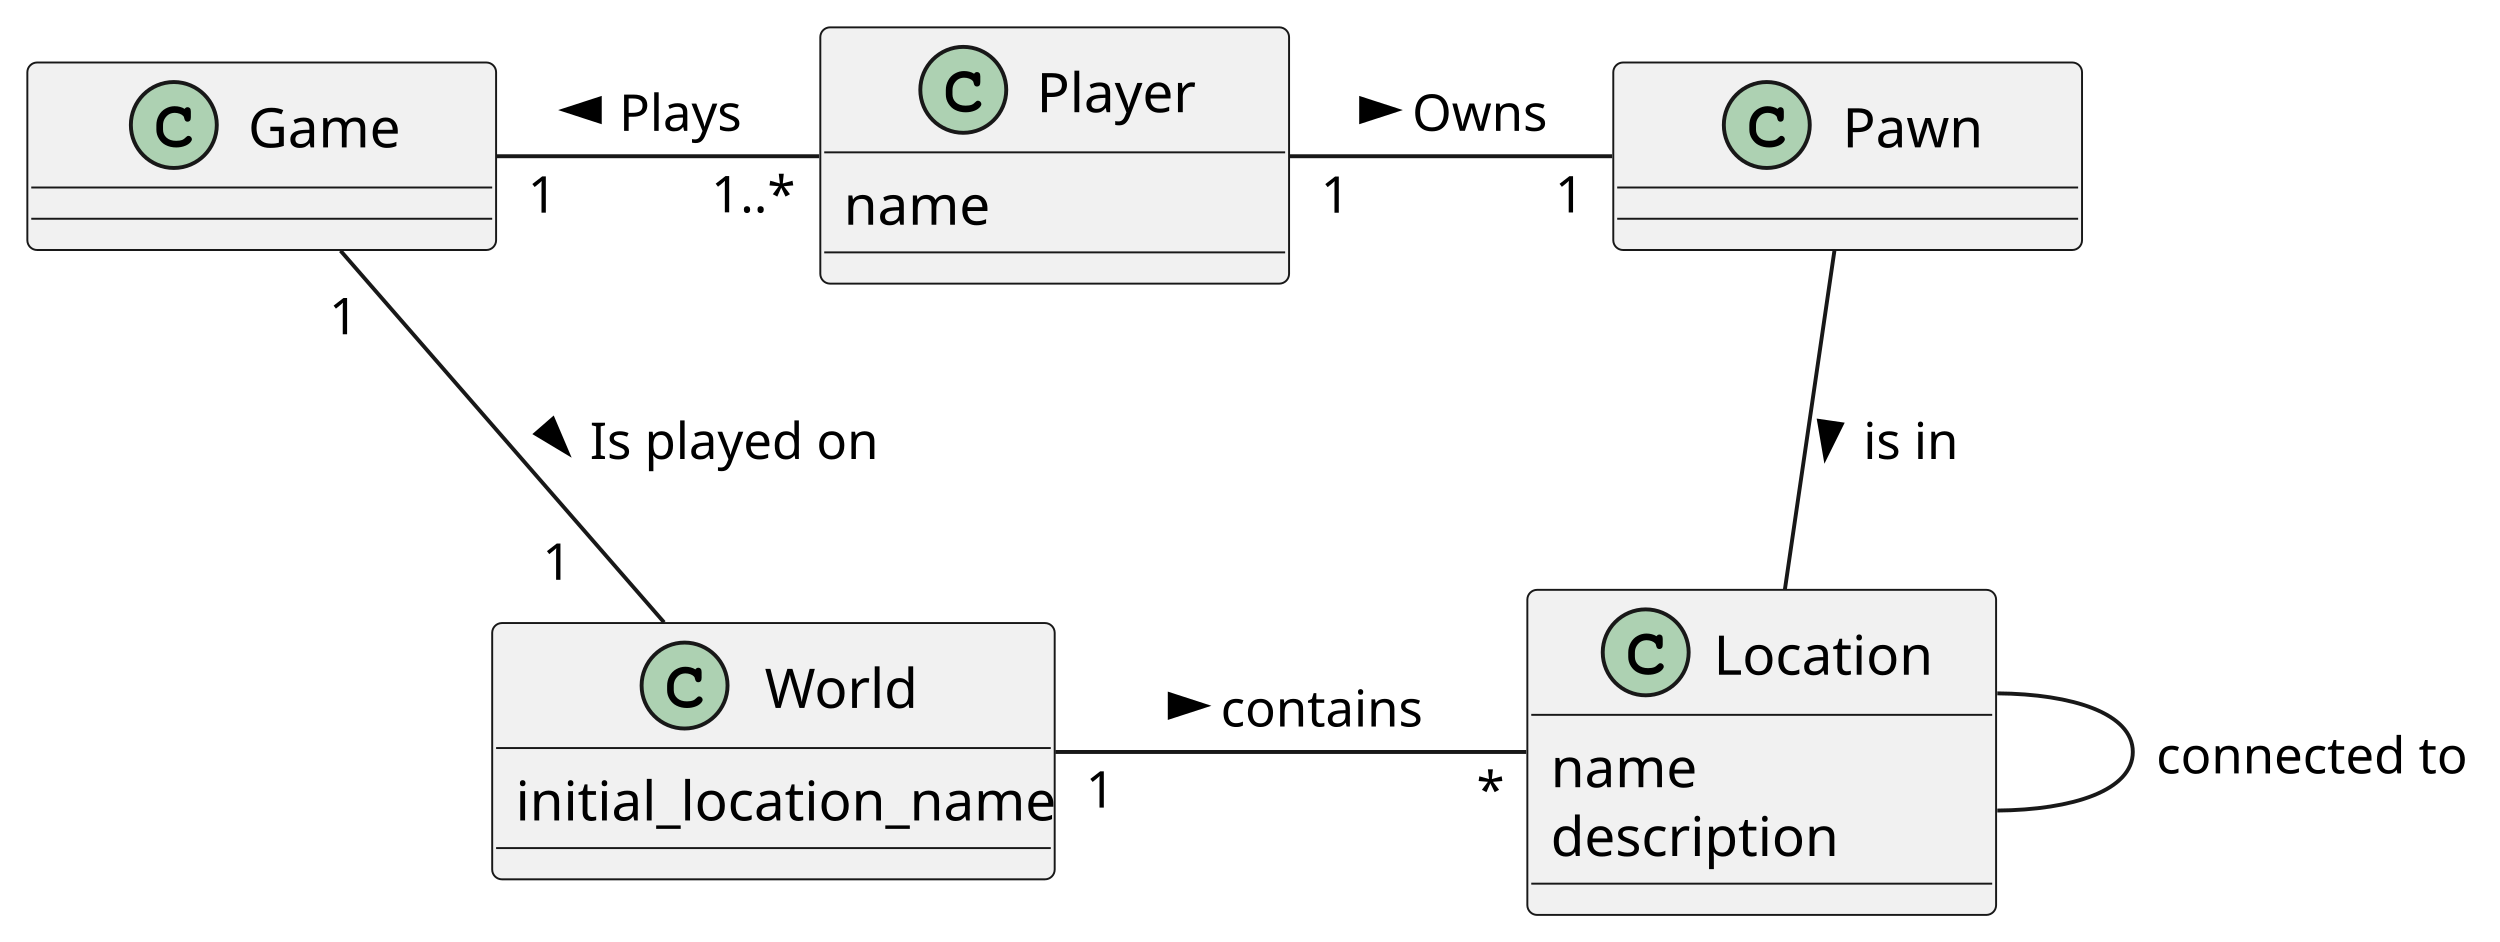
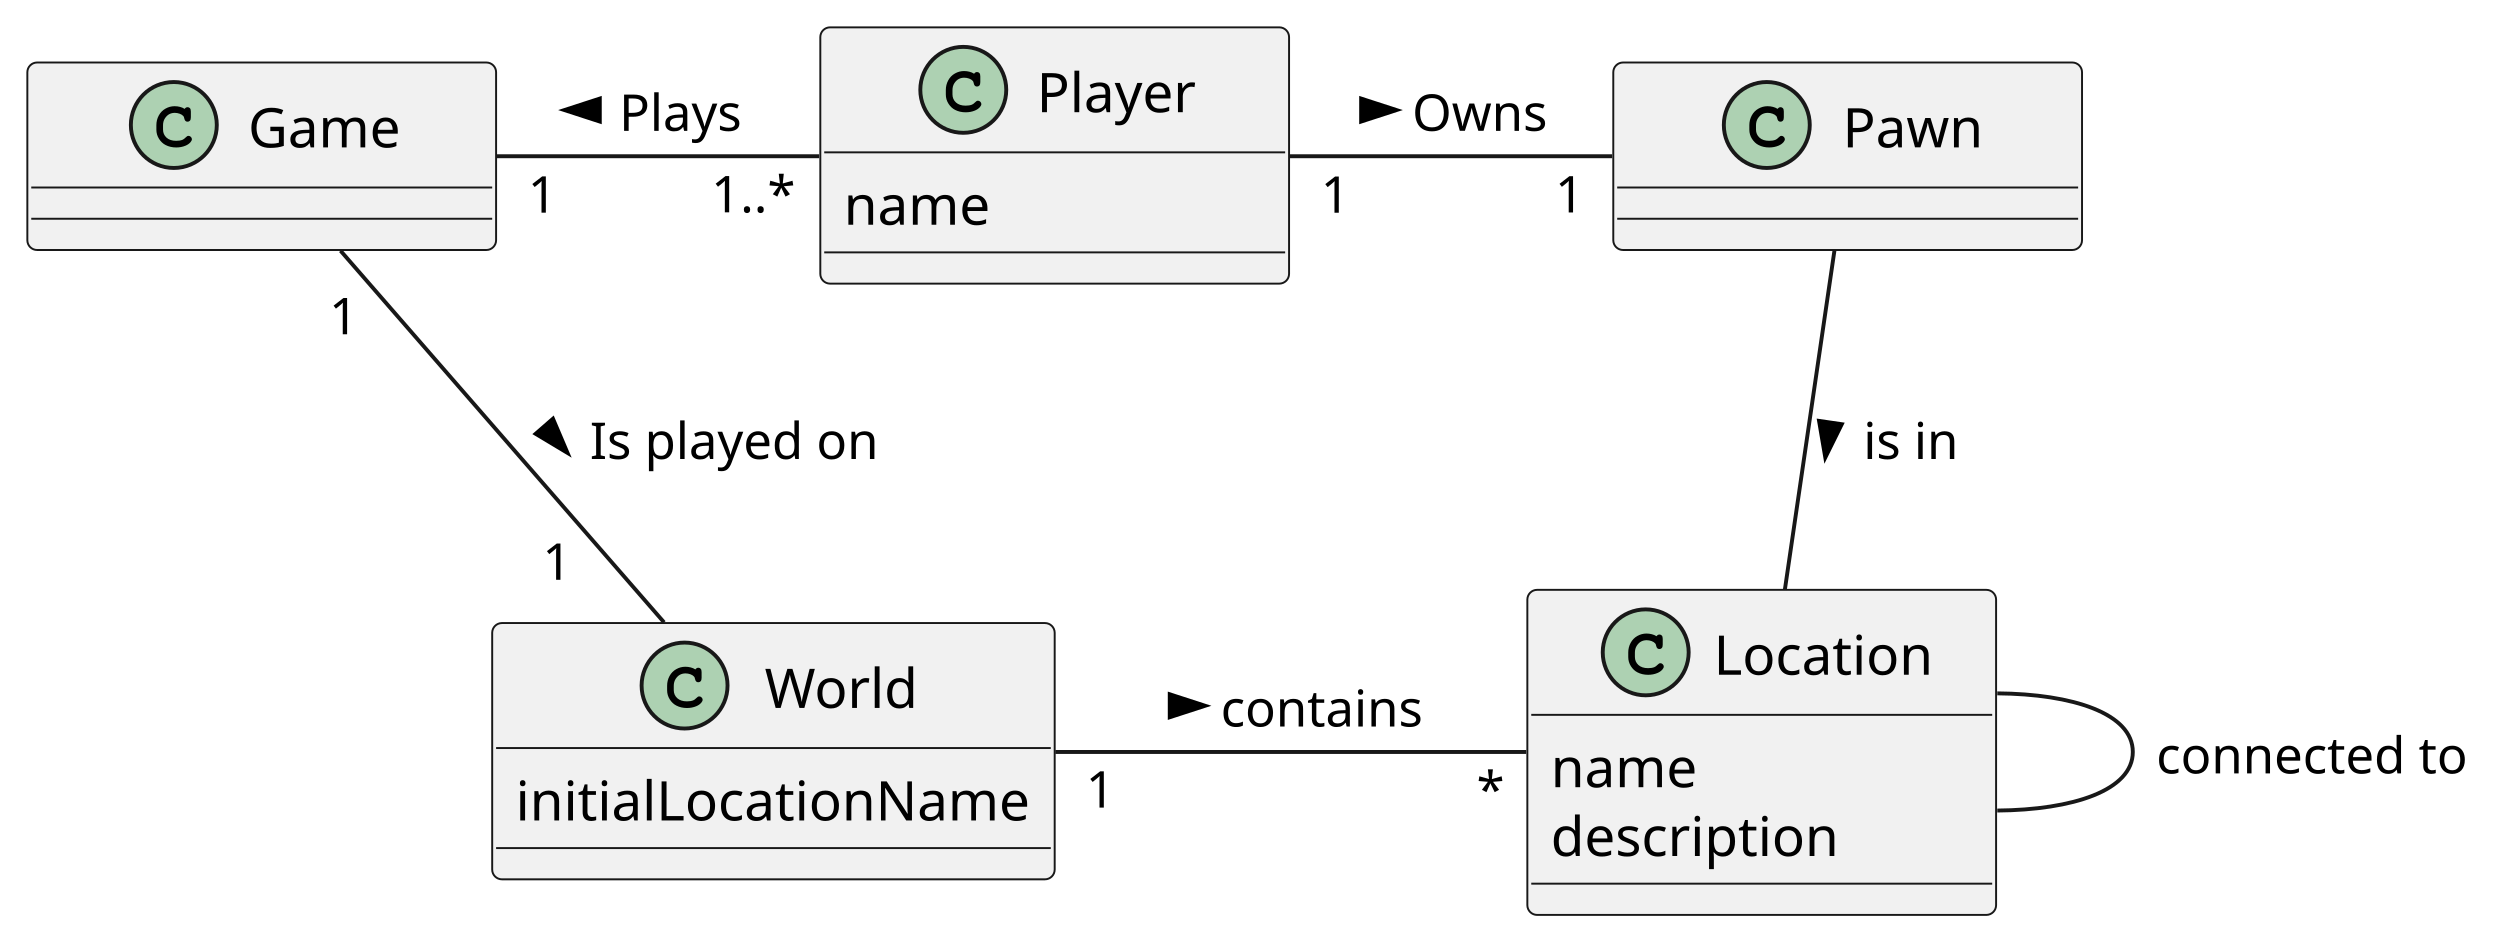
<svg xmlns="http://www.w3.org/2000/svg" contentStyleType="text/css" height="241px" preserveAspectRatio="none" style="width:640px;height:241px;background:#FFFFFF;" version="1.1" viewBox="0 0 640 241" width="640px" zoomAndPan="magnify">
  <defs />
  <g>
    <g id="elem_Game">
      <rect codeLine="3" fill="#F1F1F1" height="48" id="Game" rx="2.5" ry="2.5" style="stroke:#181818;stroke-width:0.5;" width="120" x="7" y="16" />
      <ellipse cx="44.5" cy="32" fill="#ADD1B2" rx="11" ry="11" style="stroke:#181818;stroke-width:1.0;" />
      <path d="M47.266,27.875 Q47.422,27.656 47.609,27.547 Q47.797,27.438 48.016,27.438 Q48.391,27.438 48.625,27.703 Q48.859,27.953 48.859,28.562 L48.859,30.016 Q48.859,30.625 48.625,30.891 Q48.391,31.156 48.016,31.156 Q47.672,31.156 47.469,30.953 Q47.266,30.766 47.156,30.25 Q47.109,29.891 46.922,29.703 Q46.594,29.328 45.984,29.109 Q45.375,28.891 44.75,28.891 Q43.984,28.891 43.344,29.219 Q42.719,29.547 42.219,30.297 Q41.734,31.047 41.734,32.078 L41.734,33.172 Q41.734,34.406 42.625,35.234 Q43.516,36.047 45.109,36.047 Q46.047,36.047 46.703,35.797 Q47.094,35.641 47.516,35.203 Q47.781,34.938 47.922,34.859 Q48.078,34.781 48.281,34.781 Q48.609,34.781 48.859,35.047 Q49.125,35.297 49.125,35.641 Q49.125,35.984 48.781,36.391 Q48.281,36.969 47.484,37.297 Q46.406,37.75 45.109,37.75 Q43.594,37.75 42.391,37.125 Q41.406,36.625 40.719,35.562 Q40.031,34.484 40.031,33.203 L40.031,32.047 Q40.031,30.719 40.641,29.578 Q41.266,28.422 42.359,27.812 Q43.453,27.188 44.688,27.188 Q45.422,27.188 46.062,27.359 Q46.719,27.516 47.266,27.875 Z " fill="#000000" />
      <text fill="#000000" font-family="sans-serif" font-size="14" lengthAdjust="spacing" textLength="38" x="63.5" y="37.728">Game</text>
      <line style="stroke:#181818;stroke-width:0.5;" x1="8" x2="126" y1="48" y2="48" />
      <line style="stroke:#181818;stroke-width:0.5;" x1="8" x2="126" y1="56" y2="56" />
    </g>
    <g id="elem_Player">
      <rect codeLine="4" fill="#F1F1F1" height="65.609" id="Player" rx="2.5" ry="2.5" style="stroke:#181818;stroke-width:0.5;" width="120" x="210" y="7" />
      <ellipse cx="246.6" cy="23" fill="#ADD1B2" rx="11" ry="11" style="stroke:#181818;stroke-width:1.0;" />
      <path d="M249.366,18.875 Q249.522,18.656 249.709,18.547 Q249.897,18.438 250.116,18.438 Q250.491,18.438 250.725,18.703 Q250.959,18.953 250.959,19.562 L250.959,21.016 Q250.959,21.625 250.725,21.891 Q250.491,22.156 250.116,22.156 Q249.772,22.156 249.569,21.953 Q249.366,21.766 249.256,21.25 Q249.209,20.891 249.022,20.703 Q248.694,20.328 248.084,20.109 Q247.475,19.891 246.85,19.891 Q246.084,19.891 245.444,20.219 Q244.819,20.547 244.319,21.297 Q243.834,22.047 243.834,23.078 L243.834,24.172 Q243.834,25.406 244.725,26.234 Q245.616,27.047 247.209,27.047 Q248.147,27.047 248.803,26.797 Q249.194,26.641 249.616,26.203 Q249.881,25.938 250.022,25.859 Q250.178,25.781 250.381,25.781 Q250.709,25.781 250.959,26.047 Q251.225,26.297 251.225,26.641 Q251.225,26.984 250.881,27.391 Q250.381,27.969 249.584,28.297 Q248.506,28.75 247.209,28.75 Q245.694,28.75 244.491,28.125 Q243.506,27.625 242.819,26.562 Q242.131,25.484 242.131,24.203 L242.131,23.047 Q242.131,21.719 242.741,20.578 Q243.366,19.422 244.459,18.812 Q245.553,18.188 246.787,18.188 Q247.522,18.188 248.162,18.359 Q248.819,18.516 249.366,18.875 Z " fill="#000000" />
      <text fill="#000000" font-family="sans-serif" font-size="14" lengthAdjust="spacing" textLength="40" x="265.4" y="28.729">Player</text>
      <line style="stroke:#181818;stroke-width:0.5;" x1="211" x2="329" y1="39" y2="39" />
      <text fill="#000000" font-family="sans-serif" font-size="14" lengthAdjust="spacing" textLength="35" x="216" y="57.533">name</text>
      <line style="stroke:#181818;stroke-width:0.5;" x1="211" x2="329" y1="64.609" y2="64.609" />
    </g>
    <g id="elem_Pawn">
      <rect codeLine="7" fill="#F1F1F1" height="48" id="Pawn" rx="2.5" ry="2.5" style="stroke:#181818;stroke-width:0.5;" width="120" x="413" y="16" />
      <ellipse cx="452.3" cy="32" fill="#ADD1B2" rx="11" ry="11" style="stroke:#181818;stroke-width:1.0;" />
      <path d="M455.066,27.875 Q455.222,27.656 455.409,27.547 Q455.597,27.438 455.816,27.438 Q456.191,27.438 456.425,27.703 Q456.659,27.953 456.659,28.562 L456.659,30.016 Q456.659,30.625 456.425,30.891 Q456.191,31.156 455.816,31.156 Q455.472,31.156 455.269,30.953 Q455.066,30.766 454.956,30.25 Q454.909,29.891 454.722,29.703 Q454.394,29.328 453.784,29.109 Q453.175,28.891 452.55,28.891 Q451.784,28.891 451.144,29.219 Q450.519,29.547 450.019,30.297 Q449.534,31.047 449.534,32.078 L449.534,33.172 Q449.534,34.406 450.425,35.234 Q451.316,36.047 452.909,36.047 Q453.847,36.047 454.503,35.797 Q454.894,35.641 455.316,35.203 Q455.581,34.938 455.722,34.859 Q455.878,34.781 456.081,34.781 Q456.409,34.781 456.659,35.047 Q456.925,35.297 456.925,35.641 Q456.925,35.984 456.581,36.391 Q456.081,36.969 455.284,37.297 Q454.206,37.75 452.909,37.75 Q451.394,37.75 450.191,37.125 Q449.206,36.625 448.519,35.562 Q447.831,34.484 447.831,33.203 L447.831,32.047 Q447.831,30.719 448.441,29.578 Q449.066,28.422 450.159,27.812 Q451.253,27.188 452.488,27.188 Q453.222,27.188 453.863,27.359 Q454.519,27.516 455.066,27.875 Z " fill="#000000" />
      <text fill="#000000" font-family="sans-serif" font-size="14" lengthAdjust="spacing" textLength="34" x="471.7" y="37.728">Pawn</text>
      <line style="stroke:#181818;stroke-width:0.5;" x1="414" x2="532" y1="48" y2="48" />
      <line style="stroke:#181818;stroke-width:0.5;" x1="414" x2="532" y1="56" y2="56" />
    </g>
    <g id="elem_World">
      <rect codeLine="8" fill="#F1F1F1" height="65.609" id="World" rx="2.5" ry="2.5" style="stroke:#181818;stroke-width:0.5;" width="144" x="126" y="159.5" />
      <ellipse cx="175.25" cy="175.5" fill="#ADD1B2" rx="11" ry="11" style="stroke:#181818;stroke-width:1.0;" />
      <path d="M178.016,171.375 Q178.172,171.156 178.359,171.047 Q178.547,170.938 178.766,170.938 Q179.141,170.938 179.375,171.203 Q179.609,171.453 179.609,172.062 L179.609,173.516 Q179.609,174.125 179.375,174.391 Q179.141,174.656 178.766,174.656 Q178.422,174.656 178.219,174.453 Q178.016,174.266 177.906,173.75 Q177.859,173.391 177.672,173.203 Q177.344,172.828 176.734,172.609 Q176.125,172.391 175.5,172.391 Q174.734,172.391 174.094,172.719 Q173.469,173.047 172.969,173.797 Q172.484,174.547 172.484,175.578 L172.484,176.672 Q172.484,177.906 173.375,178.734 Q174.266,179.547 175.859,179.547 Q176.797,179.547 177.453,179.297 Q177.844,179.141 178.266,178.703 Q178.531,178.438 178.672,178.359 Q178.828,178.281 179.031,178.281 Q179.359,178.281 179.609,178.547 Q179.875,178.797 179.875,179.141 Q179.875,179.484 179.531,179.891 Q179.031,180.469 178.234,180.797 Q177.156,181.25 175.859,181.25 Q174.344,181.25 173.141,180.625 Q172.156,180.125 171.469,179.062 Q170.781,177.984 170.781,176.703 L170.781,175.547 Q170.781,174.219 171.391,173.078 Q172.016,171.922 173.109,171.312 Q174.203,170.688 175.438,170.688 Q176.172,170.688 176.812,170.859 Q177.469,171.016 178.016,171.375 Z " fill="#000000" />
      <text fill="#000000" font-family="sans-serif" font-size="14" lengthAdjust="spacing" textLength="37" x="195.75" y="181.228">World</text>
      <line style="stroke:#181818;stroke-width:0.5;" x1="127" x2="269" y1="191.5" y2="191.5" />
-       <text fill="#000000" font-family="sans-serif" font-size="14" lengthAdjust="spacing" textLength="132" x="132" y="210.033">initial_location_name</text>
+       <text fill="#000000" font-family="sans-serif" font-size="14" lengthAdjust="spacing" textLength="132" x="132" y="210.033">initialLocationName</text>
      <line style="stroke:#181818;stroke-width:0.5;" x1="127" x2="269" y1="217.109" y2="217.109" />
    </g>
    <g id="elem_Location">
      <rect codeLine="11" fill="#F1F1F1" height="83.219" id="Location" rx="2.5" ry="2.5" style="stroke:#181818;stroke-width:0.5;" width="120" x="391" y="151" />
      <ellipse cx="421.3" cy="167" fill="#ADD1B2" rx="11" ry="11" style="stroke:#181818;stroke-width:1.0;" />
      <path d="M424.066,162.875 Q424.222,162.656 424.409,162.547 Q424.597,162.438 424.816,162.438 Q425.191,162.438 425.425,162.703 Q425.659,162.953 425.659,163.562 L425.659,165.016 Q425.659,165.625 425.425,165.891 Q425.191,166.156 424.816,166.156 Q424.472,166.156 424.269,165.953 Q424.066,165.766 423.956,165.25 Q423.909,164.891 423.722,164.703 Q423.394,164.328 422.784,164.109 Q422.175,163.891 421.55,163.891 Q420.784,163.891 420.144,164.219 Q419.519,164.547 419.019,165.297 Q418.534,166.047 418.534,167.078 L418.534,168.172 Q418.534,169.406 419.425,170.234 Q420.316,171.047 421.909,171.047 Q422.847,171.047 423.503,170.797 Q423.894,170.641 424.316,170.203 Q424.581,169.938 424.722,169.859 Q424.878,169.781 425.081,169.781 Q425.409,169.781 425.659,170.047 Q425.925,170.297 425.925,170.641 Q425.925,170.984 425.581,171.391 Q425.081,171.969 424.284,172.297 Q423.206,172.75 421.909,172.75 Q420.394,172.75 419.191,172.125 Q418.206,171.625 417.519,170.562 Q416.831,169.484 416.831,168.203 L416.831,167.047 Q416.831,165.719 417.441,164.578 Q418.066,163.422 419.159,162.812 Q420.253,162.188 421.488,162.188 Q422.222,162.188 422.863,162.359 Q423.519,162.516 424.066,162.875 Z " fill="#000000" />
      <text fill="#000000" font-family="sans-serif" font-size="14" lengthAdjust="spacing" textLength="54" x="438.7" y="172.728">Location</text>
      <line style="stroke:#181818;stroke-width:0.5;" x1="392" x2="510" y1="183" y2="183" />
      <text fill="#000000" font-family="sans-serif" font-size="14" lengthAdjust="spacing" textLength="35" x="397" y="201.533">name</text>
      <text fill="#000000" font-family="sans-serif" font-size="14" lengthAdjust="spacing" textLength="69" x="397" y="219.143">description</text>
      <line style="stroke:#181818;stroke-width:0.5;" x1="392" x2="510" y1="226.219" y2="226.219" />
    </g>
    <g id="link_Game_Player">
      <path codeLine="16" d="M127.08,40 C153.15,40 183.63,40 209.72,40 " fill="none" id="Game-Player" style="stroke:#181818;stroke-width:1.0;" />
      <polygon fill="#000000" points="144.5,28.176,153.545,31.115,153.545,25.237,144.5,28.176" style="stroke:#000000;stroke-width:1.0;" />
      <text fill="#000000" font-family="sans-serif" font-size="13" lengthAdjust="spacing" textLength="33" x="158.5" y="33.495">Plays</text>
      <text fill="#000000" font-family="sans-serif" font-size="13" lengthAdjust="spacing" textLength="7" x="135.125" y="54.44">1</text>
      <text fill="#000000" font-family="sans-serif" font-size="13" lengthAdjust="spacing" textLength="20" x="182.06" y="54.358">1..*</text>
    </g>
    <g id="link_Player_Pawn">
      <path codeLine="17" d="M330.08,40 C356.15,40 386.63,40 412.72,40 " fill="none" id="Player-Pawn" style="stroke:#181818;stroke-width:1.0;" />
      <polygon fill="#000000" points="357.5,28.176,348.455,25.237,348.455,31.115,357.5,28.176" style="stroke:#000000;stroke-width:1.0;" />
      <text fill="#000000" font-family="sans-serif" font-size="13" lengthAdjust="spacing" textLength="33" x="361.5" y="33.495">Owns</text>
      <text fill="#000000" font-family="sans-serif" font-size="13" lengthAdjust="spacing" textLength="7" x="338.125" y="54.463">1</text>
      <text fill="#000000" font-family="sans-serif" font-size="13" lengthAdjust="spacing" textLength="7" x="398.088" y="54.389">1</text>
    </g>
    <g id="link_Game_World">
      <path codeLine="18" d="M87.18,64.19 C109.36,89.66 145.13,130.76 170.01,159.34 " fill="none" id="Game-World" style="stroke:#181818;stroke-width:1.0;" />
      <polygon fill="#000000" points="145.283,115.947,141.561,107.195,137.127,111.054,145.283,115.947" style="stroke:#000000;stroke-width:1.0;" />
      <text fill="#000000" font-family="sans-serif" font-size="13" lengthAdjust="spacing" textLength="70" x="151" y="117.495">Is played on</text>
      <text fill="#000000" font-family="sans-serif" font-size="13" lengthAdjust="spacing" textLength="7" x="84.246" y="85.574">1</text>
      <text fill="#000000" font-family="sans-serif" font-size="13" lengthAdjust="spacing" textLength="7" x="138.865" y="148.422">1</text>
    </g>
    <g id="link_World_Location">
      <path codeLine="19" d="M270.16,192.5 C308.28,192.5 354.53,192.5 390.71,192.5 " fill="none" id="World-Location" style="stroke:#181818;stroke-width:1.0;" />
      <polygon fill="#000000" points="308.5,180.676,299.455,177.737,299.455,183.615,308.5,180.676" style="stroke:#000000;stroke-width:1.0;" />
      <text fill="#000000" font-family="sans-serif" font-size="13" lengthAdjust="spacing" textLength="49" x="312.5" y="185.995">contains</text>
      <text fill="#000000" font-family="sans-serif" font-size="13" lengthAdjust="spacing" textLength="7" x="277.967" y="206.741">1</text>
      <text fill="#000000" font-family="sans-serif" font-size="13" lengthAdjust="spacing" textLength="5" x="377.997" y="206.827">*</text>
    </g>
    <g id="link_Pawn_Location">
      <path codeLine="20" d="M469.61,64.19 C466.24,87.27 460.99,123.18 456.92,150.99 " fill="none" id="Pawn-Location" style="stroke:#181818;stroke-width:1.0;" />
      <polygon fill="#000000" points="467.277,117.123,471.493,108.598,465.677,107.748,467.277,117.123" style="stroke:#000000;stroke-width:1.0;" />
      <text fill="#000000" font-family="sans-serif" font-size="13" lengthAdjust="spacing" textLength="24" x="477" y="117.495">is in</text>
    </g>
    <g id="link_Location_Location">
      <path codeLine="21" d="M511.3,177.5 C530.66,177.66 546,182.66 546,192.5 C546,202.34 530.66,207.34 511.3,207.5 " fill="none" id="Location-Location" style="stroke:#181818;stroke-width:1.0;" />
      <text fill="#000000" font-family="sans-serif" font-size="13" lengthAdjust="spacing" textLength="75" x="552" y="197.995">connected to</text>
    </g>
  </g>
</svg>
